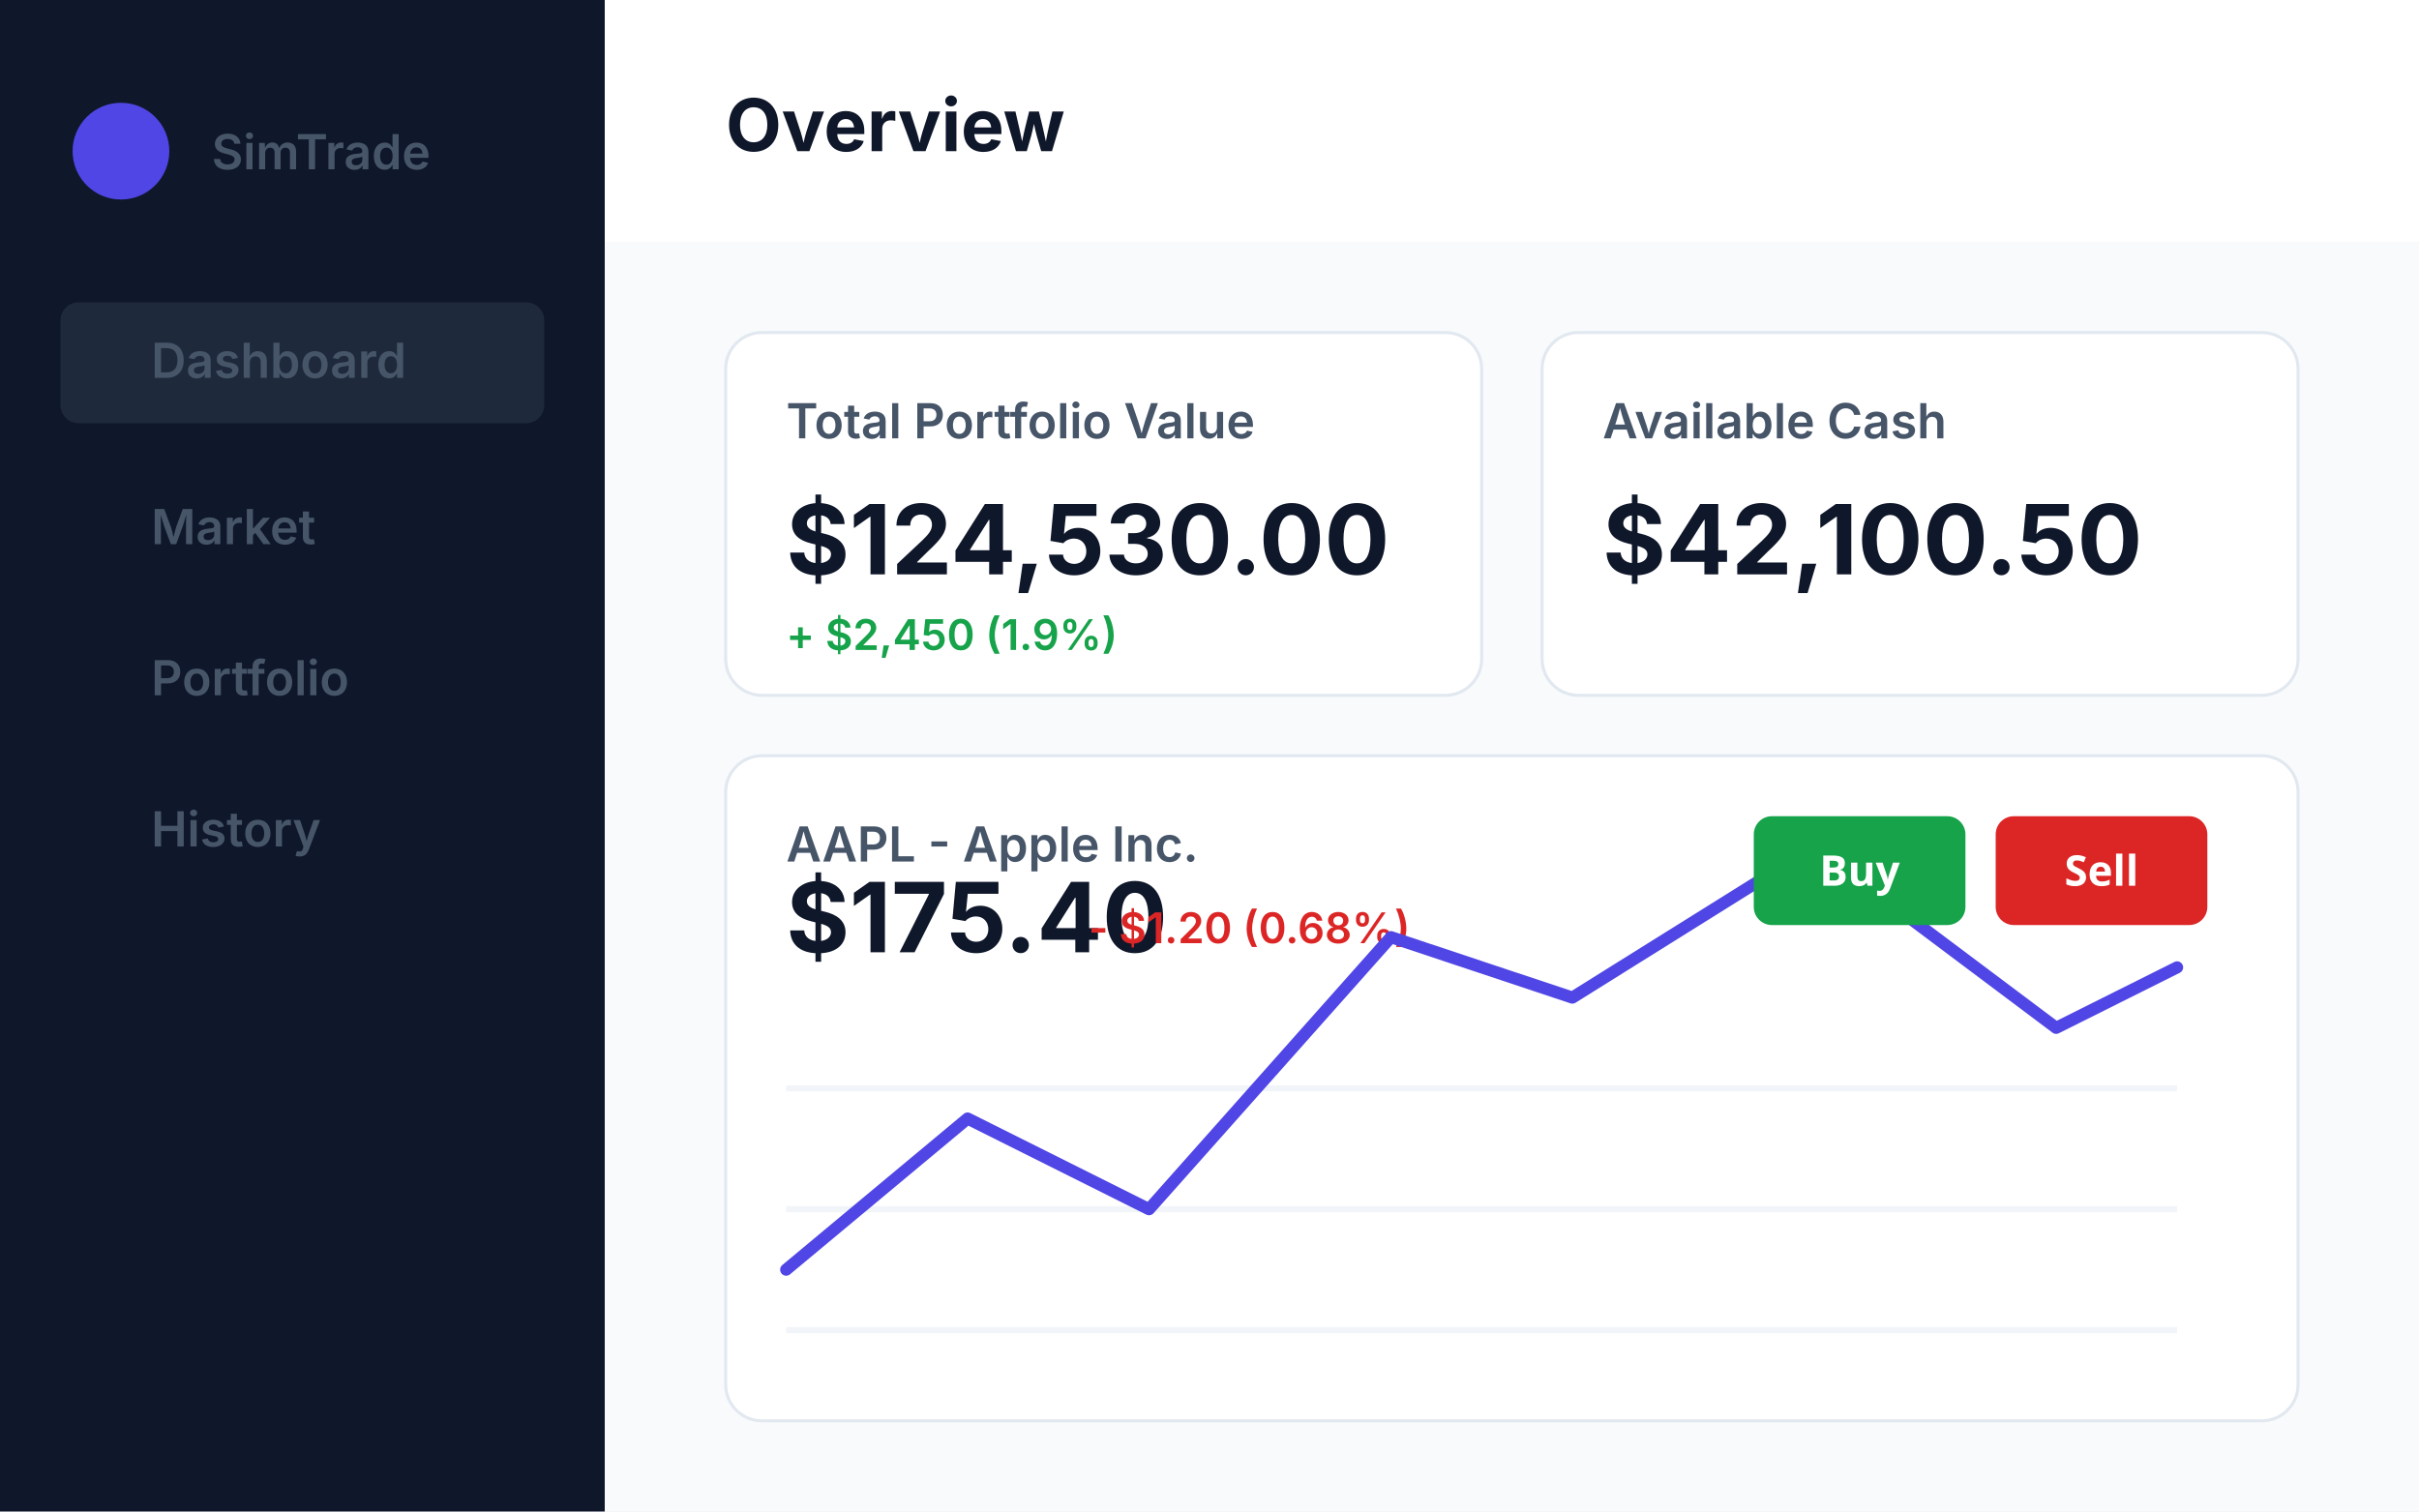
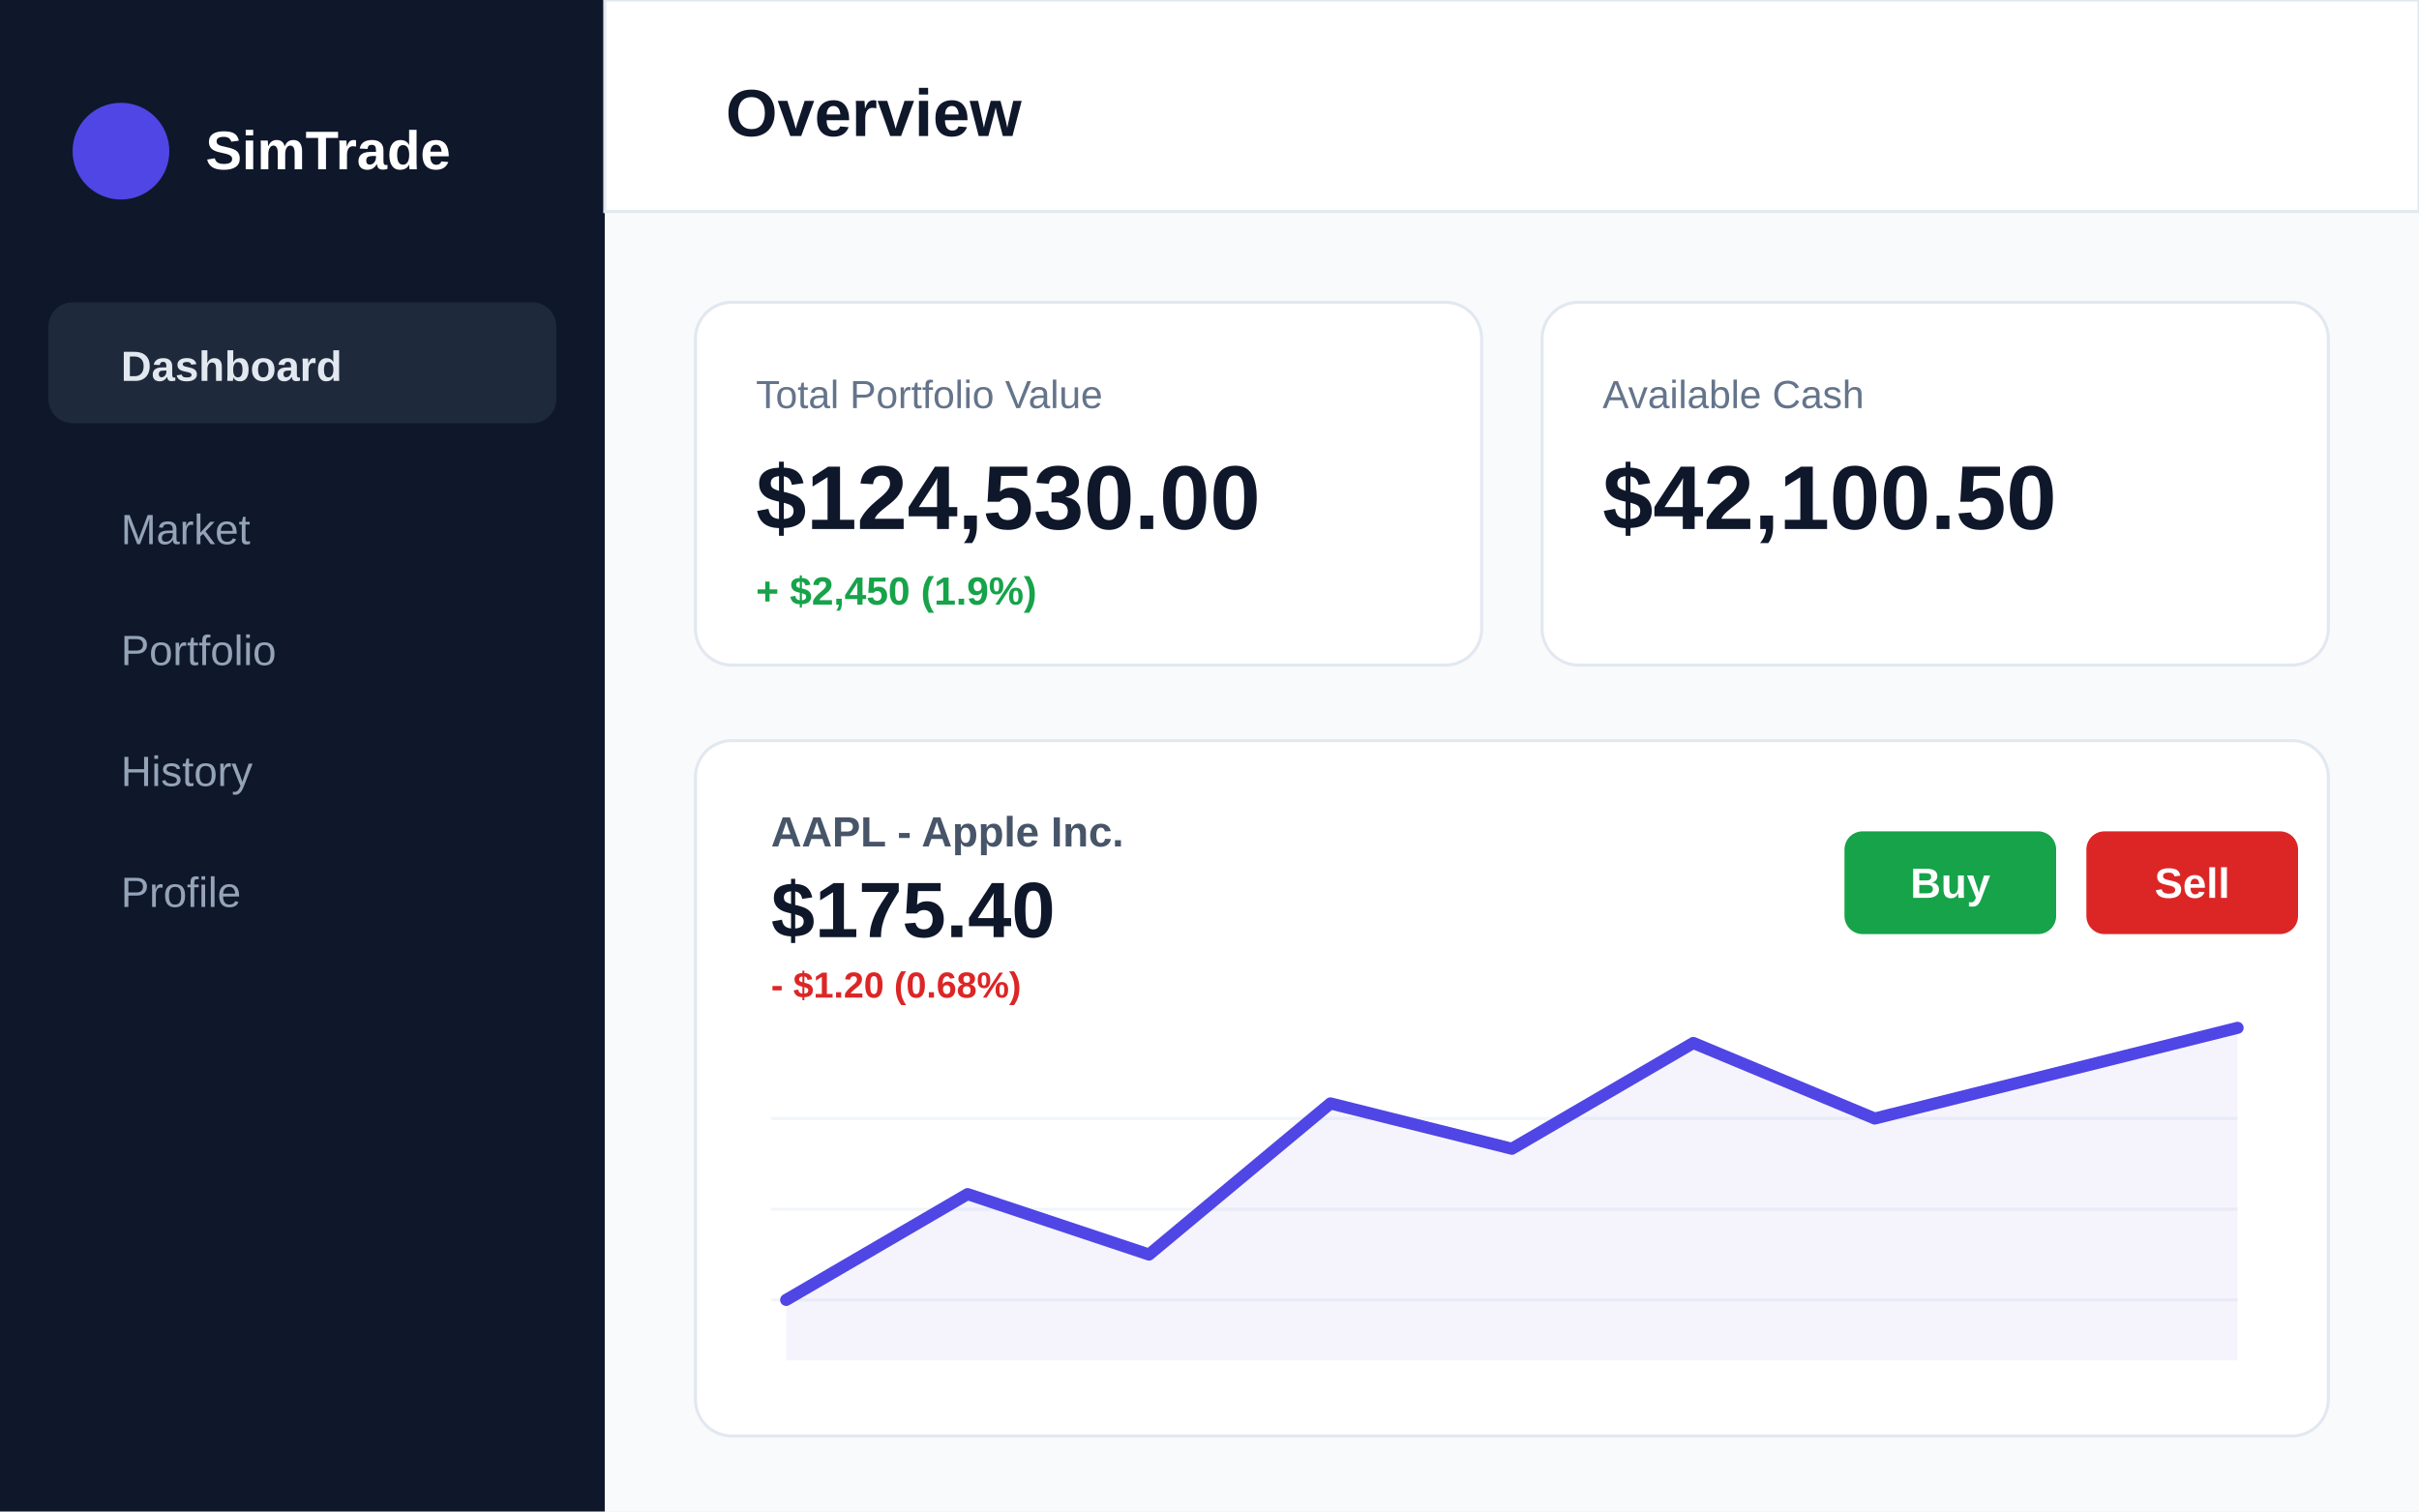
<svg xmlns="http://www.w3.org/2000/svg" viewBox="0 0 800 500" width="800" height="500">
  <defs>
    <style>
      .bg { fill: #F8FAFC; }
      .panel { fill: #FFFFFF; rx: 12; stroke: #E2E8F0; stroke-width: 1; }
-       .text-h1 { font-family: 'Inter', system-ui, sans-serif; font-size: 24px; font-weight: bold; fill: #0F172A; }
-       .text-h2 { font-family: 'Inter', system-ui, sans-serif; font-size: 16px; font-weight: 600; fill: #475569; }
-       .text-val { font-family: 'Inter', system-ui, sans-serif; font-size: 32px; font-weight: bold; fill: #0F172A; }
-       .text-green { font-family: 'Inter', system-ui, sans-serif; font-size: 14px; font-weight: 600; fill: #16A34A; }
-       .text-red { font-family: 'Inter', system-ui, sans-serif; font-size: 14px; font-weight: 600; fill: #DC2626; }
      .chart-line { fill: none; stroke: #4F46E5; stroke-width: 4; stroke-linecap: round; stroke-linejoin: round; }
-       .btn-buy { fill: #16A34A; rx: 6; }
-       .btn-sell { fill: #DC2626; rx: 6; }
    </style>
  </defs>
  <rect width="800" height="500" class="bg" />
  <rect x="0" y="0" width="200" height="500" fill="#0F172A" />
  <circle cx="40" cy="50" r="16" fill="#4F46E5" />
-   <text x="70" y="56" class="text-h2" fill="#FFFFFF">SimTrade</text>
-   <rect x="20" y="100" width="160" height="40" rx="6" fill="#1E293B" />
-   <text x="50" y="125" class="text-h2" fill="#E2E8F0">Dashboard</text>
-   <text x="50" y="180" class="text-h2" fill="#94A3B8">Market</text>
-   <text x="50" y="230" class="text-h2" fill="#94A3B8">Portfolio</text>
-   <text x="50" y="280" class="text-h2" fill="#94A3B8">History</text>
-   <rect x="200" y="0" width="600" height="80" fill="#FFFFFF" />
-   <text x="240" y="50" class="text-h1">Overview</text>
-   <rect x="240" y="110" width="250" height="120" class="panel" />
-   <text x="260" y="145" class="text-h2">Total Portfolio Value</text>
-   <text x="260" y="190" class="text-val">$124,530.00</text>
-   <text x="260" y="215" class="text-green">+ $2,450 (1.9%)</text>
-   <rect x="510" y="110" width="250" height="120" class="panel" />
-   <text x="530" y="145" class="text-h2">Available Cash</text>
-   <text x="530" y="190" class="text-val">$42,100.50</text>
-   <rect x="240" y="250" width="520" height="220" class="panel" />
-   <text x="260" y="285" class="text-h2">AAPL - Apple Inc.</text>
-   <text x="260" y="315" class="text-val" font-size="24">$175.40</text>
-   <text x="360" y="312" class="text-red">- $1.20 (0.68%)</text>
-   <line x1="260" y1="360" x2="720" y2="360" stroke="#F1F5F9" stroke-width="2" />
-   <line x1="260" y1="400" x2="720" y2="400" stroke="#F1F5F9" stroke-width="2" />
-   <line x1="260" y1="440" x2="720" y2="440" stroke="#F1F5F9" stroke-width="2" />
-   <path d="M 260 420 L 320 370 L 380 400 L 460 310 L 520 330 L 600 280 L 680 340 L 720 320" class="chart-line" />
-   <rect x="580" y="270" width="70" height="36" class="btn-buy" />
-   <text x="615" y="293" font-family="system-ui, sans-serif" font-size="14" font-weight="bold" fill="#FFF" text-anchor="middle">Buy</text>
-   <rect x="660" y="270" width="70" height="36" class="btn-sell" />
-   <text x="695" y="293" font-family="system-ui, sans-serif" font-size="14" font-weight="bold" fill="#FFF" text-anchor="middle">Sell</text>
+   <text x="68" y="56" font-family="Arial, Helvetica, sans-serif" font-size="18" font-weight="bold" fill="#FFFFFF">SimTrade</text>
+   <rect x="16" y="100" width="168" height="40" rx="8" fill="#1E293B" />
+   <text x="40" y="126" font-family="Arial, Helvetica, sans-serif" font-size="14" font-weight="bold" fill="#E2E8F0">Dashboard</text>
+   <text x="40" y="180" font-family="Arial, Helvetica, sans-serif" font-size="14" fill="#94A3B8">Market</text>
+   <text x="40" y="220" font-family="Arial, Helvetica, sans-serif" font-size="14" fill="#94A3B8">Portfolio</text>
+   <text x="40" y="260" font-family="Arial, Helvetica, sans-serif" font-size="14" fill="#94A3B8">History</text>
+   <text x="40" y="300" font-family="Arial, Helvetica, sans-serif" font-size="14" fill="#94A3B8">Profile</text>
+   <rect x="200" y="0" width="600" height="70" fill="#FFFFFF" stroke="#E2E8F0" stroke-width="1" />
+   <text x="240" y="45" font-family="Arial, Helvetica, sans-serif" font-size="22" font-weight="bold" fill="#0F172A">Overview</text>
+   <rect x="230" y="100" width="260" height="120" class="panel" />
+   <text x="250" y="135" font-family="Arial, Helvetica, sans-serif" font-size="13" fill="#64748B">Total Portfolio Value</text>
+   <text x="250" y="175" font-family="Arial, Helvetica, sans-serif" font-size="30" font-weight="bold" fill="#0F172A">$124,530.00</text>
+   <text x="250" y="200" font-family="Arial, Helvetica, sans-serif" font-size="13" font-weight="bold" fill="#16A34A">+ $2,450 (1.9%)</text>
+   <rect x="510" y="100" width="260" height="120" class="panel" />
+   <text x="530" y="135" font-family="Arial, Helvetica, sans-serif" font-size="13" fill="#64748B">Available Cash</text>
+   <text x="530" y="175" font-family="Arial, Helvetica, sans-serif" font-size="30" font-weight="bold" fill="#0F172A">$42,100.50</text>
+   <rect x="230" y="245" width="540" height="230" class="panel" />
+   <text x="255" y="280" font-family="Arial, Helvetica, sans-serif" font-size="14" font-weight="bold" fill="#475569">AAPL - Apple Inc.</text>
+   <text x="255" y="310" font-family="Arial, Helvetica, sans-serif" font-size="26" font-weight="bold" fill="#0F172A">$175.40</text>
+   <text x="255" y="330" font-family="Arial, Helvetica, sans-serif" font-size="12" font-weight="bold" fill="#DC2626">- $1.20 (0.68%)</text>
+   <rect x="610" y="275" width="70" height="34" rx="6" fill="#16A34A" />
+   <text x="645" y="297" font-family="Arial, Helvetica, sans-serif" font-size="14" font-weight="bold" fill="#FFFFFF" text-anchor="middle">Buy</text>
+   <rect x="690" y="275" width="70" height="34" rx="6" fill="#DC2626" />
+   <text x="725" y="297" font-family="Arial, Helvetica, sans-serif" font-size="14" font-weight="bold" fill="#FFFFFF" text-anchor="middle">Sell</text>
+   <line x1="255" y1="370" x2="740" y2="370" stroke="#F1F5F9" stroke-width="1" />
+   <line x1="255" y1="400" x2="740" y2="400" stroke="#F1F5F9" stroke-width="1" />
+   <line x1="255" y1="430" x2="740" y2="430" stroke="#F1F5F9" stroke-width="1" />
+   <path d="M 260 430 L 320 395 L 380 415 L 440 365 L 500 380 L 560 345 L 620 370 L 680 355 L 740 340" class="chart-line" />
+   <path d="M 260 430 L 320 395 L 380 415 L 440 365 L 500 380 L 560 345 L 620 370 L 680 355 L 740 340 L 740 450 L 260 450 Z" fill="#4F46E5" opacity="0.06" />
</svg>
